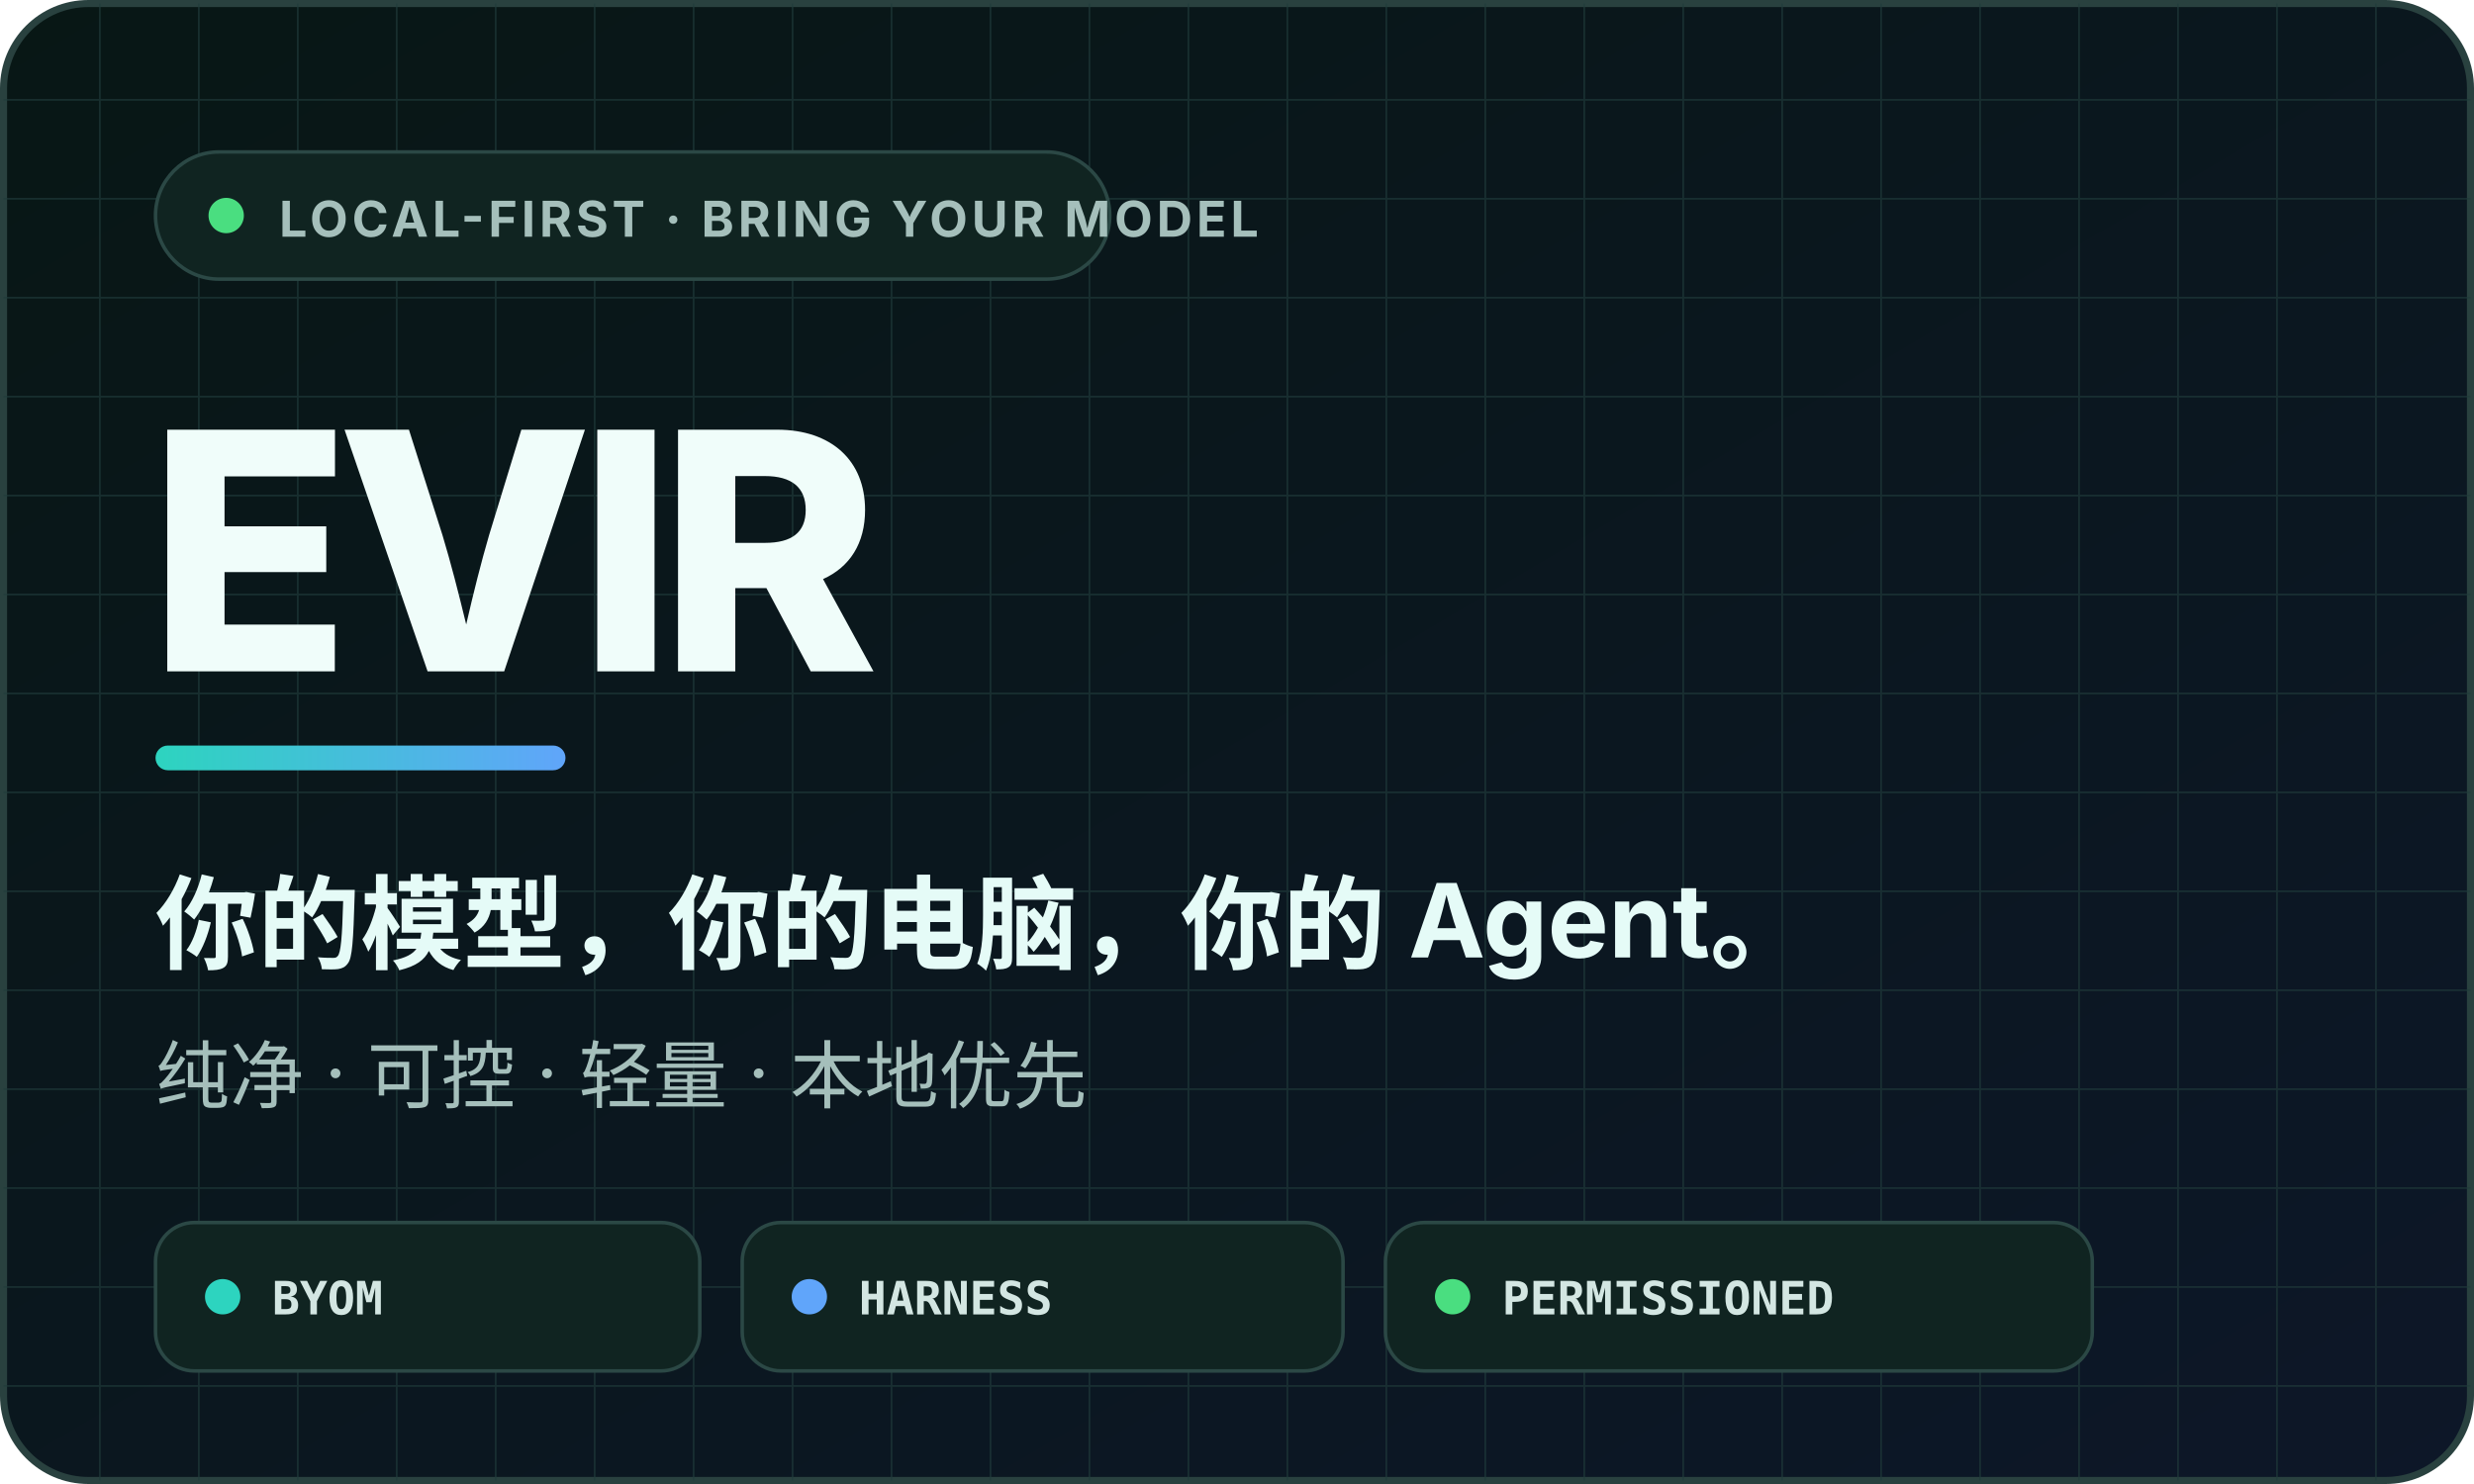
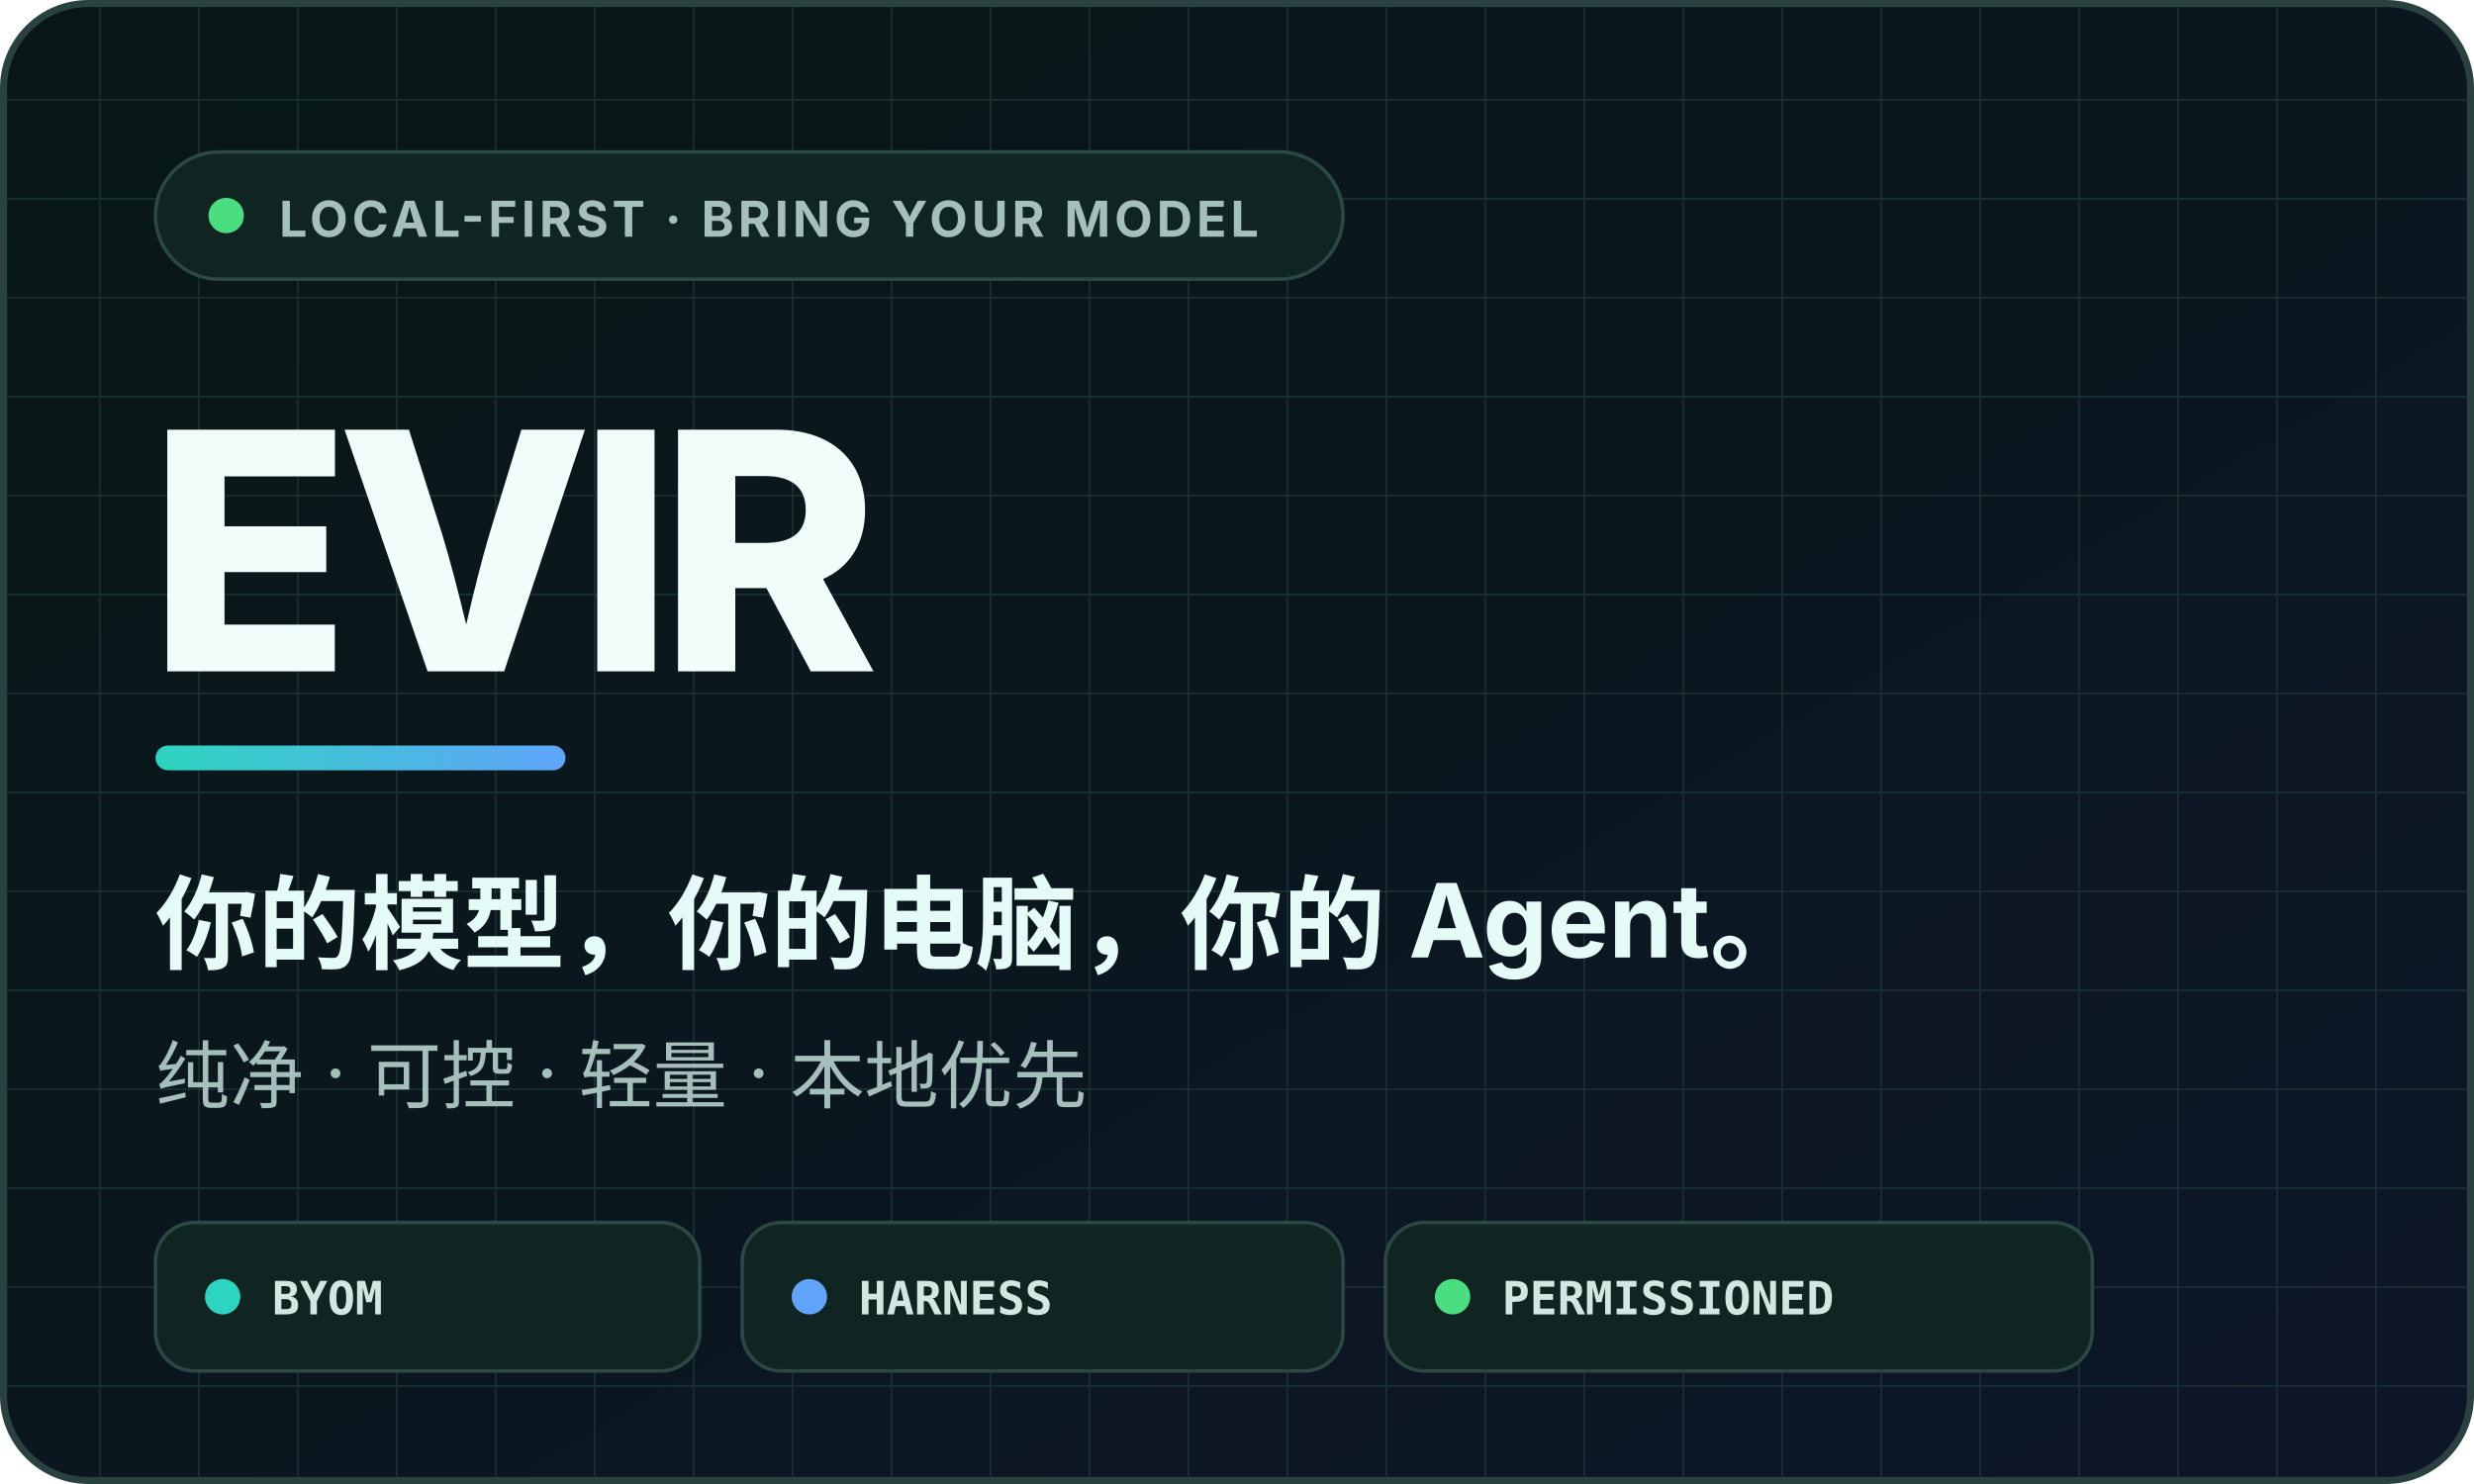
<svg xmlns="http://www.w3.org/2000/svg" width="700" height="420" viewBox="0 0 700 420" role="img" aria-labelledby="title desc">
  <defs>
    <linearGradient id="bg" x1="0" y1="0" x2="1" y2="1">
      <stop stop-color="#081715" />
      <stop offset="1" stop-color="#0d1728" />
    </linearGradient>
    <linearGradient id="brand" x1="0" y1="0" x2="1" y2="0">
      <stop stop-color="#2dd4bf" />
      <stop offset="1" stop-color="#60a5fa" />
    </linearGradient>
    <pattern id="grid" width="28" height="28" patternUnits="userSpaceOnUse">
      <path d="M28 0H0V28" fill="none" stroke="#203b3a" opacity=".65" />
    </pattern>
  </defs>
  <rect x="1" y="1" width="698" height="418" rx="24" fill="url(#bg)" stroke="#29413f" stroke-width="2" />
  <rect x="1" y="1" width="698" height="418" rx="24" fill="url(#grid)" />
  <g font-family="system-ui,-apple-system,'Segoe UI','PingFang SC','Microsoft YaHei',sans-serif">
-     <rect x="44" y="43" width="270" height="36" rx="18" fill="#102421" stroke="#2b4845" />
+     <rect x="44" y="43" width="336" height="36" rx="18" fill="#102421" stroke="#2b4845" />
    <circle cx="64" cy="61" r="5" fill="#4ade80" />
    <text x="79" y="67" font-size="14" font-weight="700" letter-spacing="1.15" fill="#a5bfbb">LOCAL-FIRST · BRING YOUR MODEL</text>
    <text x="42" y="190" font-size="94" font-weight="820" letter-spacing="-4" fill="#f0fdfa">EVIR</text>
    <rect x="44" y="211" width="116" height="7" rx="3.5" fill="url(#brand)" />
    <text x="44" y="272" font-size="29" font-weight="700" fill="#e5fbf7">你的模型，你的电脑，你的 Agent。</text>
    <text x="44" y="312" font-size="21" fill="#a5bfbb">纯净 · 可控 · 轻量 · 本地优先</text>
  </g>
  <g transform="translate(44 346)" font-family="ui-monospace,SFMono-Regular,Menlo,monospace" font-size="13" font-weight="700">
    <g>
      <rect width="154" height="42" rx="11" fill="#102421" stroke="#2b4845" />
      <circle cx="19" cy="21" r="5" fill="#2dd4bf" />
      <text x="33" y="26" fill="#d3e6e2">BYOM</text>
    </g>
    <g transform="translate(166)">
      <rect width="170" height="42" rx="11" fill="#102421" stroke="#2b4845" />
      <circle cx="19" cy="21" r="5" fill="#60a5fa" />
      <text x="33" y="26" fill="#d3e6e2">HARNESS</text>
    </g>
    <g transform="translate(348)">
      <rect width="200" height="42" rx="11" fill="#102421" stroke="#2b4845" />
      <circle cx="19" cy="21" r="5" fill="#4ade80" />
      <text x="33" y="26" fill="#d3e6e2">PERMISSIONED</text>
    </g>
  </g>
</svg>
